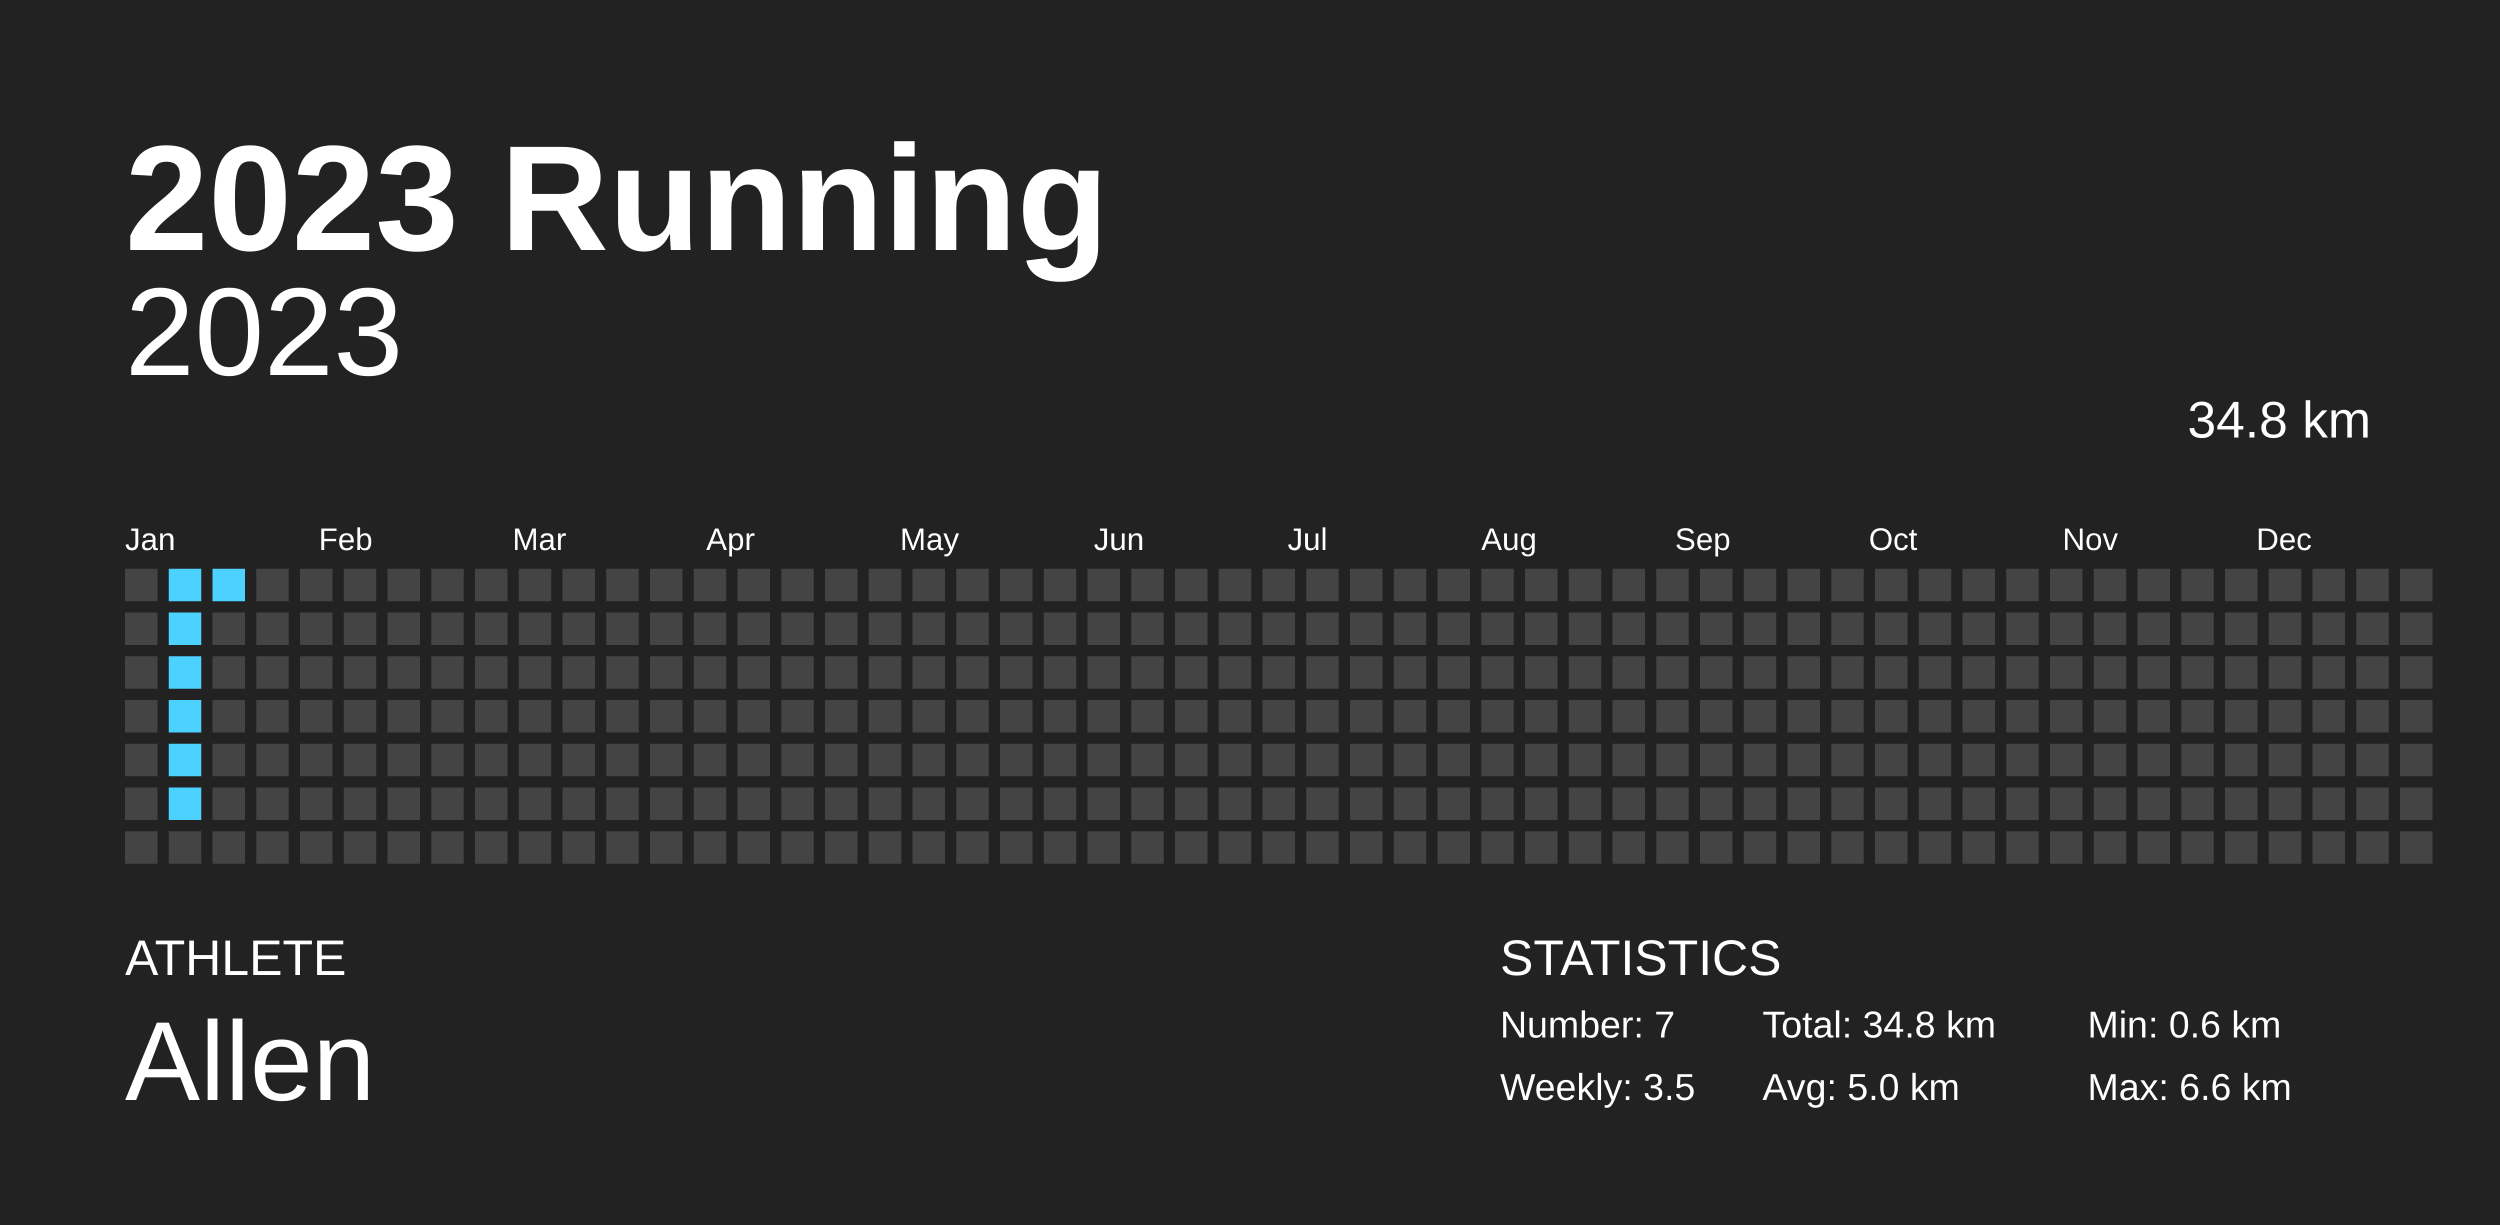
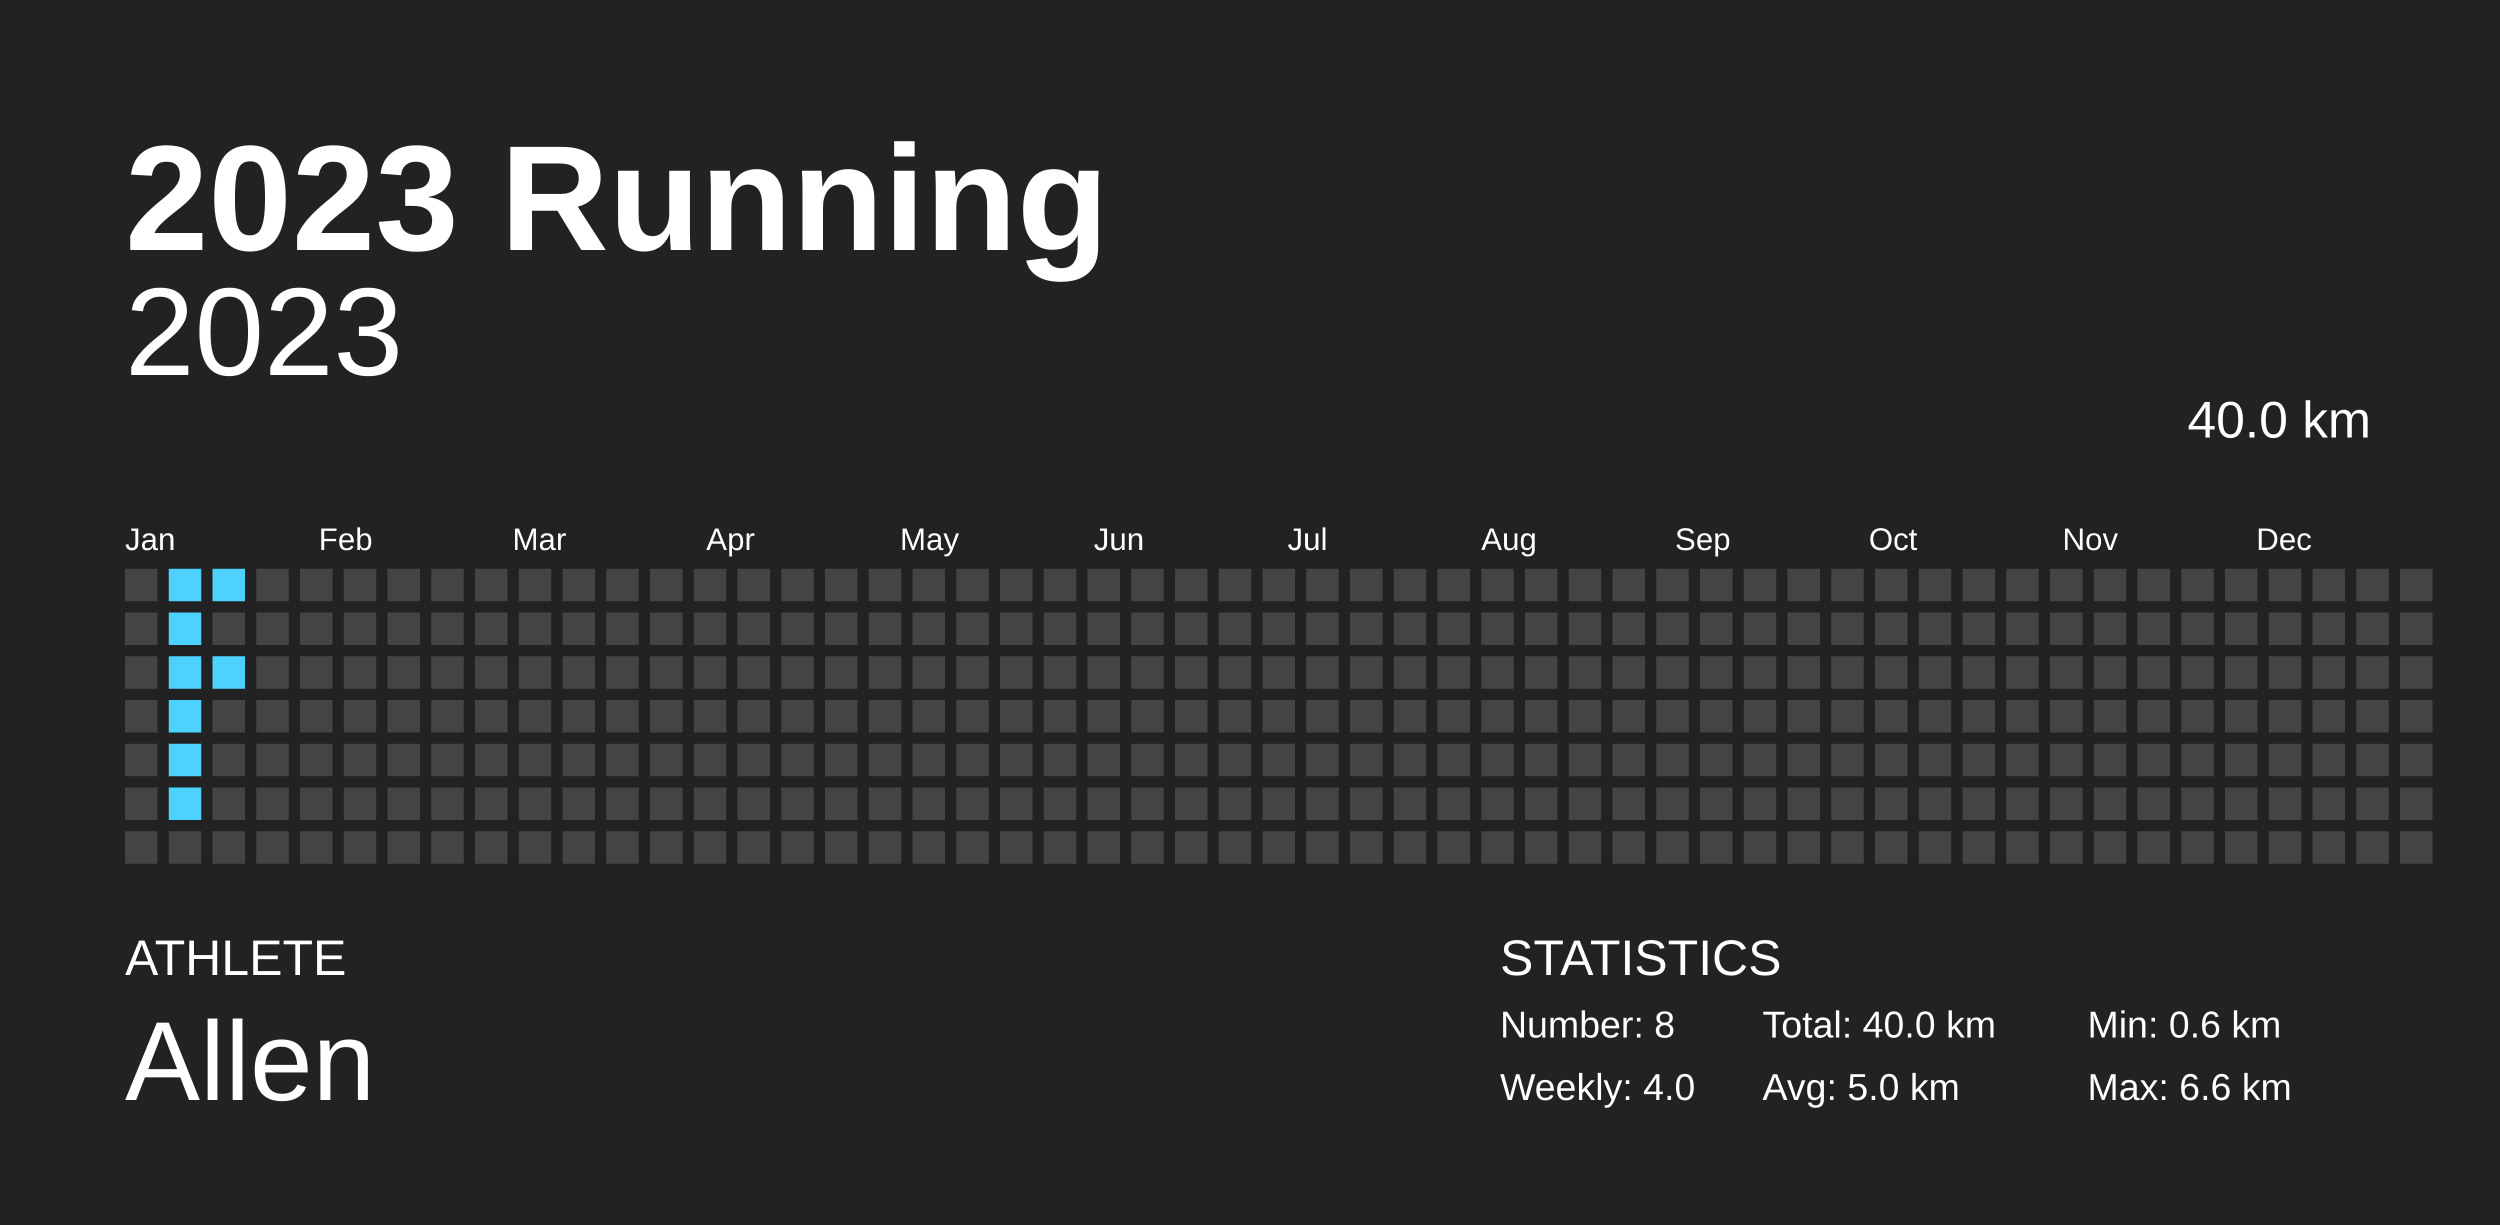
<svg xmlns="http://www.w3.org/2000/svg" baseProfile="full" height="98mm" version="1.1" viewBox="0,0,200,98" width="200mm">
  <defs />
  <rect fill="#222222" height="98" width="200" x="0" y="0" />
  <text fill="#FFFFFF" style="font-size:12px; font-family:Arial; font-weight:bold;" x="10" y="20">2023 Running</text>
  <text fill="#FFFFFF" style="font-size:4px; font-family:Arial" x="10" y="78">ATHLETE</text>
  <text fill="#FFFFFF" style="font-size:9px; font-family:Arial" x="10" y="88">Allen</text>
  <text fill="#FFFFFF" style="font-size:4px; font-family:Arial" x="120" y="78">STATISTICS</text>
-   <text fill="#FFFFFF" style="font-size:3px; font-family:Arial" x="120" y="83">Number: 7</text>
-   <text fill="#FFFFFF" style="font-size:3px; font-family:Arial" x="120" y="88">Weekly: 3.5</text>
-   <text fill="#FFFFFF" style="font-size:3px; font-family:Arial" x="141" y="83">Total: 34.8 km</text>
+   <text fill="#FFFFFF" style="font-size:3px; font-family:Arial" x="120" y="83">Number: 8</text>
+   <text fill="#FFFFFF" style="font-size:3px; font-family:Arial" x="120" y="88">Weekly: 4.0</text>
+   <text fill="#FFFFFF" style="font-size:3px; font-family:Arial" x="141" y="83">Total: 40.0 km</text>
  <text fill="#FFFFFF" style="font-size:3px; font-family:Arial" x="141" y="88">Avg: 5.0 km</text>
  <text fill="#FFFFFF" style="font-size:3px; font-family:Arial" x="167" y="83">Min: 0.6 km</text>
  <text fill="#FFFFFF" style="font-size:3px; font-family:Arial" x="167" y="88">Max: 6.6 km</text>
  <text alignment-baseline="hanging" fill="#FFFFFF" style="font-size:10.0px; font-family:Arial;" x="10" y="30">2023</text>
-   <text alignment-baseline="hanging" fill="#FFFFFF" style="font-size:4.125px; font-family:Arial;" x="175" y="35">34.8 km</text>
+   <text alignment-baseline="hanging" fill="#FFFFFF" style="font-size:4.125px; font-family:Arial;" x="175" y="35">40.0 km</text>
  <text fill="#FFFFFF" style="font-size:2.5px; font-family:Arial" x="10.0" y="44">Jan</text>
  <text fill="#FFFFFF" style="font-size:2.5px; font-family:Arial" x="25.5" y="44">Feb</text>
  <text fill="#FFFFFF" style="font-size:2.5px; font-family:Arial" x="41.0" y="44">Mar</text>
  <text fill="#FFFFFF" style="font-size:2.5px; font-family:Arial" x="56.5" y="44">Apr</text>
  <text fill="#FFFFFF" style="font-size:2.5px; font-family:Arial" x="72.0" y="44">May</text>
  <text fill="#FFFFFF" style="font-size:2.5px; font-family:Arial" x="87.5" y="44">Jun</text>
  <text fill="#FFFFFF" style="font-size:2.5px; font-family:Arial" x="103.0" y="44">Jul</text>
  <text fill="#FFFFFF" style="font-size:2.5px; font-family:Arial" x="118.5" y="44">Aug</text>
  <text fill="#FFFFFF" style="font-size:2.5px; font-family:Arial" x="134.0" y="44">Sep</text>
  <text fill="#FFFFFF" style="font-size:2.5px; font-family:Arial" x="149.5" y="44">Oct</text>
  <text fill="#FFFFFF" style="font-size:2.5px; font-family:Arial" x="165.0" y="44">Nov</text>
  <text fill="#FFFFFF" style="font-size:2.5px; font-family:Arial" x="180.5" y="44">Dec</text>
  <rect fill="#444444" height="2.6" width="2.6" x="10.0" y="45.5" />
  <rect fill="#444444" height="2.6" width="2.6" x="10.0" y="49.0" />
  <rect fill="#444444" height="2.6" width="2.6" x="10.0" y="52.5" />
  <rect fill="#444444" height="2.6" width="2.6" x="10.0" y="56.0" />
  <rect fill="#444444" height="2.6" width="2.6" x="10.0" y="59.5" />
  <rect fill="#444444" height="2.6" width="2.6" x="10.0" y="63.0" />
  <rect fill="#444444" height="2.6" width="2.6" x="10.0" y="66.5" />
  <rect fill="#4dd2ff" height="2.6" width="2.6" x="13.5" y="45.5" />
  <rect fill="#4dd2ff" height="2.6" width="2.6" x="13.5" y="49.0" />
  <rect fill="#4dd2ff" height="2.6" width="2.6" x="13.5" y="52.5" />
  <rect fill="#4dd2ff" height="2.6" width="2.6" x="13.5" y="56.0" />
  <rect fill="#4dd2ff" height="2.6" width="2.6" x="13.5" y="59.5" />
  <rect fill="#4dd2ff" height="2.6" width="2.6" x="13.5" y="63.0" />
  <rect fill="#444444" height="2.6" width="2.6" x="13.5" y="66.5" />
  <rect fill="#4dd2ff" height="2.6" width="2.6" x="17.0" y="45.5" />
  <rect fill="#444444" height="2.6" width="2.6" x="17.0" y="49.0" />
-   <rect fill="#444444" height="2.6" width="2.6" x="17.0" y="52.5" />
+   <rect fill="#4dd2ff" height="2.6" width="2.6" x="17.0" y="52.5" />
  <rect fill="#444444" height="2.6" width="2.6" x="17.0" y="56.0" />
  <rect fill="#444444" height="2.6" width="2.6" x="17.0" y="59.5" />
  <rect fill="#444444" height="2.6" width="2.6" x="17.0" y="63.0" />
  <rect fill="#444444" height="2.6" width="2.6" x="17.0" y="66.5" />
  <rect fill="#444444" height="2.6" width="2.6" x="20.5" y="45.5" />
  <rect fill="#444444" height="2.6" width="2.6" x="20.5" y="49.0" />
  <rect fill="#444444" height="2.6" width="2.6" x="20.5" y="52.5" />
  <rect fill="#444444" height="2.6" width="2.6" x="20.5" y="56.0" />
  <rect fill="#444444" height="2.6" width="2.6" x="20.5" y="59.5" />
  <rect fill="#444444" height="2.6" width="2.6" x="20.5" y="63.0" />
  <rect fill="#444444" height="2.6" width="2.6" x="20.5" y="66.5" />
  <rect fill="#444444" height="2.6" width="2.6" x="24.0" y="45.5" />
  <rect fill="#444444" height="2.6" width="2.6" x="24.0" y="49.0" />
  <rect fill="#444444" height="2.6" width="2.6" x="24.0" y="52.5" />
  <rect fill="#444444" height="2.6" width="2.6" x="24.0" y="56.0" />
  <rect fill="#444444" height="2.6" width="2.6" x="24.0" y="59.5" />
  <rect fill="#444444" height="2.6" width="2.6" x="24.0" y="63.0" />
  <rect fill="#444444" height="2.6" width="2.6" x="24.0" y="66.5" />
  <rect fill="#444444" height="2.6" width="2.6" x="27.5" y="45.5" />
  <rect fill="#444444" height="2.6" width="2.6" x="27.5" y="49.0" />
  <rect fill="#444444" height="2.6" width="2.6" x="27.5" y="52.5" />
  <rect fill="#444444" height="2.6" width="2.6" x="27.5" y="56.0" />
  <rect fill="#444444" height="2.6" width="2.6" x="27.5" y="59.5" />
  <rect fill="#444444" height="2.6" width="2.6" x="27.5" y="63.0" />
  <rect fill="#444444" height="2.6" width="2.6" x="27.5" y="66.5" />
  <rect fill="#444444" height="2.6" width="2.6" x="31.0" y="45.5" />
  <rect fill="#444444" height="2.6" width="2.6" x="31.0" y="49.0" />
  <rect fill="#444444" height="2.6" width="2.6" x="31.0" y="52.5" />
  <rect fill="#444444" height="2.6" width="2.6" x="31.0" y="56.0" />
  <rect fill="#444444" height="2.6" width="2.6" x="31.0" y="59.5" />
  <rect fill="#444444" height="2.6" width="2.6" x="31.0" y="63.0" />
  <rect fill="#444444" height="2.6" width="2.6" x="31.0" y="66.5" />
  <rect fill="#444444" height="2.6" width="2.6" x="34.5" y="45.5" />
  <rect fill="#444444" height="2.6" width="2.6" x="34.5" y="49.0" />
  <rect fill="#444444" height="2.6" width="2.6" x="34.5" y="52.5" />
  <rect fill="#444444" height="2.6" width="2.6" x="34.5" y="56.0" />
  <rect fill="#444444" height="2.6" width="2.6" x="34.5" y="59.5" />
  <rect fill="#444444" height="2.6" width="2.6" x="34.5" y="63.0" />
  <rect fill="#444444" height="2.6" width="2.6" x="34.5" y="66.5" />
  <rect fill="#444444" height="2.6" width="2.6" x="38.0" y="45.5" />
  <rect fill="#444444" height="2.6" width="2.6" x="38.0" y="49.0" />
  <rect fill="#444444" height="2.6" width="2.6" x="38.0" y="52.5" />
  <rect fill="#444444" height="2.6" width="2.6" x="38.0" y="56.0" />
  <rect fill="#444444" height="2.6" width="2.6" x="38.0" y="59.5" />
  <rect fill="#444444" height="2.6" width="2.6" x="38.0" y="63.0" />
  <rect fill="#444444" height="2.6" width="2.6" x="38.0" y="66.5" />
  <rect fill="#444444" height="2.6" width="2.6" x="41.5" y="45.5" />
  <rect fill="#444444" height="2.6" width="2.6" x="41.5" y="49.0" />
  <rect fill="#444444" height="2.6" width="2.6" x="41.5" y="52.5" />
  <rect fill="#444444" height="2.6" width="2.6" x="41.5" y="56.0" />
  <rect fill="#444444" height="2.6" width="2.6" x="41.5" y="59.5" />
  <rect fill="#444444" height="2.6" width="2.6" x="41.5" y="63.0" />
  <rect fill="#444444" height="2.6" width="2.6" x="41.5" y="66.5" />
  <rect fill="#444444" height="2.6" width="2.6" x="45.0" y="45.5" />
  <rect fill="#444444" height="2.6" width="2.6" x="45.0" y="49.0" />
  <rect fill="#444444" height="2.6" width="2.6" x="45.0" y="52.5" />
  <rect fill="#444444" height="2.6" width="2.6" x="45.0" y="56.0" />
  <rect fill="#444444" height="2.6" width="2.6" x="45.0" y="59.5" />
  <rect fill="#444444" height="2.6" width="2.6" x="45.0" y="63.0" />
  <rect fill="#444444" height="2.6" width="2.6" x="45.0" y="66.5" />
  <rect fill="#444444" height="2.6" width="2.6" x="48.5" y="45.5" />
  <rect fill="#444444" height="2.6" width="2.6" x="48.5" y="49.0" />
  <rect fill="#444444" height="2.6" width="2.6" x="48.5" y="52.5" />
  <rect fill="#444444" height="2.6" width="2.6" x="48.5" y="56.0" />
  <rect fill="#444444" height="2.6" width="2.6" x="48.5" y="59.5" />
  <rect fill="#444444" height="2.6" width="2.6" x="48.5" y="63.0" />
  <rect fill="#444444" height="2.6" width="2.6" x="48.5" y="66.5" />
  <rect fill="#444444" height="2.6" width="2.6" x="52.0" y="45.5" />
  <rect fill="#444444" height="2.6" width="2.6" x="52.0" y="49.0" />
  <rect fill="#444444" height="2.6" width="2.6" x="52.0" y="52.5" />
  <rect fill="#444444" height="2.6" width="2.6" x="52.0" y="56.0" />
  <rect fill="#444444" height="2.6" width="2.6" x="52.0" y="59.5" />
  <rect fill="#444444" height="2.6" width="2.6" x="52.0" y="63.0" />
  <rect fill="#444444" height="2.6" width="2.6" x="52.0" y="66.5" />
  <rect fill="#444444" height="2.6" width="2.6" x="55.5" y="45.5" />
  <rect fill="#444444" height="2.6" width="2.6" x="55.5" y="49.0" />
  <rect fill="#444444" height="2.6" width="2.6" x="55.5" y="52.5" />
  <rect fill="#444444" height="2.6" width="2.6" x="55.5" y="56.0" />
  <rect fill="#444444" height="2.6" width="2.6" x="55.5" y="59.5" />
  <rect fill="#444444" height="2.6" width="2.6" x="55.5" y="63.0" />
  <rect fill="#444444" height="2.6" width="2.6" x="55.5" y="66.5" />
  <rect fill="#444444" height="2.6" width="2.6" x="59.0" y="45.5" />
  <rect fill="#444444" height="2.6" width="2.6" x="59.0" y="49.0" />
  <rect fill="#444444" height="2.6" width="2.6" x="59.0" y="52.5" />
  <rect fill="#444444" height="2.6" width="2.6" x="59.0" y="56.0" />
  <rect fill="#444444" height="2.6" width="2.6" x="59.0" y="59.5" />
  <rect fill="#444444" height="2.6" width="2.6" x="59.0" y="63.0" />
  <rect fill="#444444" height="2.6" width="2.6" x="59.0" y="66.5" />
  <rect fill="#444444" height="2.6" width="2.6" x="62.5" y="45.5" />
  <rect fill="#444444" height="2.6" width="2.6" x="62.5" y="49.0" />
  <rect fill="#444444" height="2.6" width="2.6" x="62.5" y="52.5" />
  <rect fill="#444444" height="2.6" width="2.6" x="62.5" y="56.0" />
  <rect fill="#444444" height="2.6" width="2.6" x="62.5" y="59.5" />
  <rect fill="#444444" height="2.6" width="2.6" x="62.5" y="63.0" />
  <rect fill="#444444" height="2.6" width="2.6" x="62.5" y="66.5" />
  <rect fill="#444444" height="2.6" width="2.6" x="66.0" y="45.5" />
  <rect fill="#444444" height="2.6" width="2.6" x="66.0" y="49.0" />
  <rect fill="#444444" height="2.6" width="2.6" x="66.0" y="52.5" />
  <rect fill="#444444" height="2.6" width="2.6" x="66.0" y="56.0" />
  <rect fill="#444444" height="2.6" width="2.6" x="66.0" y="59.5" />
  <rect fill="#444444" height="2.6" width="2.6" x="66.0" y="63.0" />
  <rect fill="#444444" height="2.6" width="2.6" x="66.0" y="66.5" />
  <rect fill="#444444" height="2.6" width="2.6" x="69.5" y="45.5" />
  <rect fill="#444444" height="2.6" width="2.6" x="69.5" y="49.0" />
  <rect fill="#444444" height="2.6" width="2.6" x="69.5" y="52.5" />
  <rect fill="#444444" height="2.6" width="2.6" x="69.5" y="56.0" />
  <rect fill="#444444" height="2.6" width="2.6" x="69.5" y="59.5" />
  <rect fill="#444444" height="2.6" width="2.6" x="69.5" y="63.0" />
  <rect fill="#444444" height="2.6" width="2.6" x="69.5" y="66.5" />
  <rect fill="#444444" height="2.6" width="2.6" x="73.0" y="45.5" />
  <rect fill="#444444" height="2.6" width="2.6" x="73.0" y="49.0" />
  <rect fill="#444444" height="2.6" width="2.6" x="73.0" y="52.5" />
  <rect fill="#444444" height="2.6" width="2.6" x="73.0" y="56.0" />
  <rect fill="#444444" height="2.6" width="2.6" x="73.0" y="59.5" />
  <rect fill="#444444" height="2.6" width="2.6" x="73.0" y="63.0" />
  <rect fill="#444444" height="2.6" width="2.6" x="73.0" y="66.5" />
  <rect fill="#444444" height="2.6" width="2.6" x="76.5" y="45.5" />
  <rect fill="#444444" height="2.6" width="2.6" x="76.5" y="49.0" />
  <rect fill="#444444" height="2.6" width="2.6" x="76.5" y="52.5" />
  <rect fill="#444444" height="2.6" width="2.6" x="76.5" y="56.0" />
  <rect fill="#444444" height="2.6" width="2.6" x="76.5" y="59.5" />
  <rect fill="#444444" height="2.6" width="2.6" x="76.5" y="63.0" />
  <rect fill="#444444" height="2.6" width="2.6" x="76.5" y="66.5" />
  <rect fill="#444444" height="2.6" width="2.6" x="80.0" y="45.5" />
  <rect fill="#444444" height="2.6" width="2.6" x="80.0" y="49.0" />
  <rect fill="#444444" height="2.6" width="2.6" x="80.0" y="52.5" />
  <rect fill="#444444" height="2.6" width="2.6" x="80.0" y="56.0" />
  <rect fill="#444444" height="2.6" width="2.6" x="80.0" y="59.5" />
  <rect fill="#444444" height="2.6" width="2.6" x="80.0" y="63.0" />
  <rect fill="#444444" height="2.6" width="2.6" x="80.0" y="66.5" />
  <rect fill="#444444" height="2.6" width="2.6" x="83.5" y="45.5" />
  <rect fill="#444444" height="2.6" width="2.6" x="83.5" y="49.0" />
  <rect fill="#444444" height="2.6" width="2.6" x="83.5" y="52.5" />
  <rect fill="#444444" height="2.6" width="2.6" x="83.5" y="56.0" />
  <rect fill="#444444" height="2.6" width="2.6" x="83.5" y="59.5" />
  <rect fill="#444444" height="2.6" width="2.6" x="83.5" y="63.0" />
  <rect fill="#444444" height="2.6" width="2.6" x="83.5" y="66.5" />
  <rect fill="#444444" height="2.6" width="2.6" x="87.0" y="45.5" />
  <rect fill="#444444" height="2.6" width="2.6" x="87.0" y="49.0" />
  <rect fill="#444444" height="2.6" width="2.6" x="87.0" y="52.5" />
  <rect fill="#444444" height="2.6" width="2.6" x="87.0" y="56.0" />
  <rect fill="#444444" height="2.6" width="2.6" x="87.0" y="59.5" />
  <rect fill="#444444" height="2.6" width="2.6" x="87.0" y="63.0" />
  <rect fill="#444444" height="2.6" width="2.6" x="87.0" y="66.5" />
  <rect fill="#444444" height="2.6" width="2.6" x="90.5" y="45.5" />
  <rect fill="#444444" height="2.6" width="2.6" x="90.5" y="49.0" />
  <rect fill="#444444" height="2.6" width="2.6" x="90.5" y="52.5" />
  <rect fill="#444444" height="2.6" width="2.6" x="90.5" y="56.0" />
  <rect fill="#444444" height="2.6" width="2.6" x="90.5" y="59.5" />
  <rect fill="#444444" height="2.6" width="2.6" x="90.5" y="63.0" />
  <rect fill="#444444" height="2.6" width="2.6" x="90.5" y="66.5" />
  <rect fill="#444444" height="2.6" width="2.6" x="94.0" y="45.5" />
  <rect fill="#444444" height="2.6" width="2.6" x="94.0" y="49.0" />
  <rect fill="#444444" height="2.6" width="2.6" x="94.0" y="52.5" />
  <rect fill="#444444" height="2.6" width="2.6" x="94.0" y="56.0" />
  <rect fill="#444444" height="2.6" width="2.6" x="94.0" y="59.5" />
  <rect fill="#444444" height="2.6" width="2.6" x="94.0" y="63.0" />
  <rect fill="#444444" height="2.6" width="2.6" x="94.0" y="66.5" />
  <rect fill="#444444" height="2.6" width="2.6" x="97.5" y="45.5" />
  <rect fill="#444444" height="2.6" width="2.6" x="97.5" y="49.0" />
  <rect fill="#444444" height="2.6" width="2.6" x="97.5" y="52.5" />
  <rect fill="#444444" height="2.6" width="2.6" x="97.5" y="56.0" />
  <rect fill="#444444" height="2.6" width="2.6" x="97.5" y="59.5" />
  <rect fill="#444444" height="2.6" width="2.6" x="97.5" y="63.0" />
  <rect fill="#444444" height="2.6" width="2.6" x="97.5" y="66.5" />
  <rect fill="#444444" height="2.6" width="2.6" x="101.0" y="45.5" />
  <rect fill="#444444" height="2.6" width="2.6" x="101.0" y="49.0" />
  <rect fill="#444444" height="2.6" width="2.6" x="101.0" y="52.5" />
  <rect fill="#444444" height="2.6" width="2.6" x="101.0" y="56.0" />
  <rect fill="#444444" height="2.6" width="2.6" x="101.0" y="59.5" />
  <rect fill="#444444" height="2.6" width="2.6" x="101.0" y="63.0" />
  <rect fill="#444444" height="2.6" width="2.6" x="101.0" y="66.5" />
  <rect fill="#444444" height="2.6" width="2.6" x="104.5" y="45.5" />
  <rect fill="#444444" height="2.6" width="2.6" x="104.5" y="49.0" />
  <rect fill="#444444" height="2.6" width="2.6" x="104.5" y="52.5" />
  <rect fill="#444444" height="2.6" width="2.6" x="104.5" y="56.0" />
  <rect fill="#444444" height="2.6" width="2.6" x="104.5" y="59.5" />
  <rect fill="#444444" height="2.6" width="2.6" x="104.5" y="63.0" />
  <rect fill="#444444" height="2.6" width="2.6" x="104.5" y="66.5" />
  <rect fill="#444444" height="2.6" width="2.6" x="108.0" y="45.5" />
  <rect fill="#444444" height="2.6" width="2.6" x="108.0" y="49.0" />
  <rect fill="#444444" height="2.6" width="2.6" x="108.0" y="52.5" />
  <rect fill="#444444" height="2.6" width="2.6" x="108.0" y="56.0" />
  <rect fill="#444444" height="2.6" width="2.6" x="108.0" y="59.5" />
  <rect fill="#444444" height="2.6" width="2.6" x="108.0" y="63.0" />
  <rect fill="#444444" height="2.6" width="2.6" x="108.0" y="66.5" />
  <rect fill="#444444" height="2.6" width="2.6" x="111.5" y="45.5" />
  <rect fill="#444444" height="2.6" width="2.6" x="111.5" y="49.0" />
  <rect fill="#444444" height="2.6" width="2.6" x="111.5" y="52.5" />
  <rect fill="#444444" height="2.6" width="2.6" x="111.5" y="56.0" />
  <rect fill="#444444" height="2.6" width="2.6" x="111.5" y="59.5" />
  <rect fill="#444444" height="2.6" width="2.6" x="111.5" y="63.0" />
  <rect fill="#444444" height="2.6" width="2.6" x="111.5" y="66.5" />
  <rect fill="#444444" height="2.6" width="2.6" x="115.0" y="45.5" />
  <rect fill="#444444" height="2.6" width="2.6" x="115.0" y="49.0" />
  <rect fill="#444444" height="2.6" width="2.6" x="115.0" y="52.5" />
  <rect fill="#444444" height="2.6" width="2.6" x="115.0" y="56.0" />
  <rect fill="#444444" height="2.6" width="2.6" x="115.0" y="59.5" />
  <rect fill="#444444" height="2.6" width="2.6" x="115.0" y="63.0" />
  <rect fill="#444444" height="2.6" width="2.6" x="115.0" y="66.5" />
  <rect fill="#444444" height="2.6" width="2.6" x="118.5" y="45.5" />
  <rect fill="#444444" height="2.6" width="2.6" x="118.5" y="49.0" />
  <rect fill="#444444" height="2.6" width="2.6" x="118.5" y="52.5" />
  <rect fill="#444444" height="2.6" width="2.6" x="118.5" y="56.0" />
  <rect fill="#444444" height="2.6" width="2.6" x="118.5" y="59.5" />
  <rect fill="#444444" height="2.6" width="2.6" x="118.5" y="63.0" />
  <rect fill="#444444" height="2.6" width="2.6" x="118.5" y="66.5" />
  <rect fill="#444444" height="2.6" width="2.6" x="122.0" y="45.5" />
  <rect fill="#444444" height="2.6" width="2.6" x="122.0" y="49.0" />
  <rect fill="#444444" height="2.6" width="2.6" x="122.0" y="52.5" />
  <rect fill="#444444" height="2.6" width="2.6" x="122.0" y="56.0" />
  <rect fill="#444444" height="2.6" width="2.6" x="122.0" y="59.5" />
  <rect fill="#444444" height="2.6" width="2.6" x="122.0" y="63.0" />
  <rect fill="#444444" height="2.6" width="2.6" x="122.0" y="66.5" />
  <rect fill="#444444" height="2.6" width="2.6" x="125.5" y="45.5" />
  <rect fill="#444444" height="2.6" width="2.6" x="125.5" y="49.0" />
  <rect fill="#444444" height="2.6" width="2.6" x="125.5" y="52.5" />
  <rect fill="#444444" height="2.6" width="2.6" x="125.5" y="56.0" />
  <rect fill="#444444" height="2.6" width="2.6" x="125.5" y="59.5" />
  <rect fill="#444444" height="2.6" width="2.6" x="125.5" y="63.0" />
  <rect fill="#444444" height="2.6" width="2.6" x="125.5" y="66.5" />
  <rect fill="#444444" height="2.6" width="2.6" x="129.0" y="45.5" />
  <rect fill="#444444" height="2.6" width="2.6" x="129.0" y="49.0" />
  <rect fill="#444444" height="2.6" width="2.6" x="129.0" y="52.5" />
  <rect fill="#444444" height="2.6" width="2.6" x="129.0" y="56.0" />
  <rect fill="#444444" height="2.6" width="2.6" x="129.0" y="59.5" />
  <rect fill="#444444" height="2.6" width="2.6" x="129.0" y="63.0" />
  <rect fill="#444444" height="2.6" width="2.6" x="129.0" y="66.5" />
  <rect fill="#444444" height="2.6" width="2.6" x="132.5" y="45.5" />
  <rect fill="#444444" height="2.6" width="2.6" x="132.5" y="49.0" />
  <rect fill="#444444" height="2.6" width="2.6" x="132.5" y="52.5" />
  <rect fill="#444444" height="2.6" width="2.6" x="132.5" y="56.0" />
  <rect fill="#444444" height="2.6" width="2.6" x="132.5" y="59.5" />
  <rect fill="#444444" height="2.6" width="2.6" x="132.5" y="63.0" />
  <rect fill="#444444" height="2.6" width="2.6" x="132.5" y="66.5" />
  <rect fill="#444444" height="2.6" width="2.6" x="136.0" y="45.5" />
  <rect fill="#444444" height="2.6" width="2.6" x="136.0" y="49.0" />
  <rect fill="#444444" height="2.6" width="2.6" x="136.0" y="52.5" />
  <rect fill="#444444" height="2.6" width="2.6" x="136.0" y="56.0" />
  <rect fill="#444444" height="2.6" width="2.6" x="136.0" y="59.5" />
  <rect fill="#444444" height="2.6" width="2.6" x="136.0" y="63.0" />
  <rect fill="#444444" height="2.6" width="2.6" x="136.0" y="66.5" />
  <rect fill="#444444" height="2.6" width="2.6" x="139.5" y="45.5" />
  <rect fill="#444444" height="2.6" width="2.6" x="139.5" y="49.0" />
  <rect fill="#444444" height="2.6" width="2.6" x="139.5" y="52.5" />
  <rect fill="#444444" height="2.6" width="2.6" x="139.5" y="56.0" />
  <rect fill="#444444" height="2.6" width="2.6" x="139.5" y="59.5" />
  <rect fill="#444444" height="2.6" width="2.6" x="139.5" y="63.0" />
  <rect fill="#444444" height="2.6" width="2.6" x="139.5" y="66.5" />
  <rect fill="#444444" height="2.6" width="2.6" x="143.0" y="45.5" />
  <rect fill="#444444" height="2.6" width="2.6" x="143.0" y="49.0" />
  <rect fill="#444444" height="2.6" width="2.6" x="143.0" y="52.5" />
  <rect fill="#444444" height="2.6" width="2.6" x="143.0" y="56.0" />
  <rect fill="#444444" height="2.6" width="2.6" x="143.0" y="59.5" />
  <rect fill="#444444" height="2.6" width="2.6" x="143.0" y="63.0" />
  <rect fill="#444444" height="2.6" width="2.6" x="143.0" y="66.5" />
  <rect fill="#444444" height="2.6" width="2.6" x="146.5" y="45.5" />
  <rect fill="#444444" height="2.6" width="2.6" x="146.5" y="49.0" />
  <rect fill="#444444" height="2.6" width="2.6" x="146.5" y="52.5" />
  <rect fill="#444444" height="2.6" width="2.6" x="146.5" y="56.0" />
  <rect fill="#444444" height="2.6" width="2.6" x="146.5" y="59.5" />
  <rect fill="#444444" height="2.6" width="2.6" x="146.5" y="63.0" />
  <rect fill="#444444" height="2.6" width="2.6" x="146.5" y="66.5" />
  <rect fill="#444444" height="2.6" width="2.6" x="150.0" y="45.5" />
  <rect fill="#444444" height="2.6" width="2.6" x="150.0" y="49.0" />
  <rect fill="#444444" height="2.6" width="2.6" x="150.0" y="52.5" />
  <rect fill="#444444" height="2.6" width="2.6" x="150.0" y="56.0" />
  <rect fill="#444444" height="2.6" width="2.6" x="150.0" y="59.5" />
  <rect fill="#444444" height="2.6" width="2.6" x="150.0" y="63.0" />
  <rect fill="#444444" height="2.6" width="2.6" x="150.0" y="66.5" />
  <rect fill="#444444" height="2.6" width="2.6" x="153.5" y="45.5" />
  <rect fill="#444444" height="2.6" width="2.6" x="153.5" y="49.0" />
  <rect fill="#444444" height="2.6" width="2.6" x="153.5" y="52.5" />
  <rect fill="#444444" height="2.6" width="2.6" x="153.5" y="56.0" />
  <rect fill="#444444" height="2.6" width="2.6" x="153.5" y="59.5" />
  <rect fill="#444444" height="2.6" width="2.6" x="153.5" y="63.0" />
  <rect fill="#444444" height="2.6" width="2.6" x="153.5" y="66.5" />
  <rect fill="#444444" height="2.6" width="2.6" x="157.0" y="45.5" />
  <rect fill="#444444" height="2.6" width="2.6" x="157.0" y="49.0" />
  <rect fill="#444444" height="2.6" width="2.6" x="157.0" y="52.5" />
  <rect fill="#444444" height="2.6" width="2.6" x="157.0" y="56.0" />
  <rect fill="#444444" height="2.6" width="2.6" x="157.0" y="59.5" />
  <rect fill="#444444" height="2.6" width="2.6" x="157.0" y="63.0" />
  <rect fill="#444444" height="2.6" width="2.6" x="157.0" y="66.5" />
  <rect fill="#444444" height="2.6" width="2.6" x="160.5" y="45.5" />
  <rect fill="#444444" height="2.6" width="2.6" x="160.5" y="49.0" />
  <rect fill="#444444" height="2.6" width="2.6" x="160.5" y="52.5" />
  <rect fill="#444444" height="2.6" width="2.6" x="160.5" y="56.0" />
  <rect fill="#444444" height="2.6" width="2.6" x="160.5" y="59.5" />
  <rect fill="#444444" height="2.6" width="2.6" x="160.5" y="63.0" />
  <rect fill="#444444" height="2.6" width="2.6" x="160.5" y="66.5" />
  <rect fill="#444444" height="2.6" width="2.6" x="164.0" y="45.5" />
  <rect fill="#444444" height="2.6" width="2.6" x="164.0" y="49.0" />
  <rect fill="#444444" height="2.6" width="2.6" x="164.0" y="52.5" />
  <rect fill="#444444" height="2.6" width="2.6" x="164.0" y="56.0" />
  <rect fill="#444444" height="2.6" width="2.6" x="164.0" y="59.5" />
  <rect fill="#444444" height="2.6" width="2.6" x="164.0" y="63.0" />
  <rect fill="#444444" height="2.6" width="2.6" x="164.0" y="66.5" />
  <rect fill="#444444" height="2.6" width="2.6" x="167.5" y="45.5" />
  <rect fill="#444444" height="2.6" width="2.6" x="167.5" y="49.0" />
  <rect fill="#444444" height="2.6" width="2.6" x="167.5" y="52.5" />
  <rect fill="#444444" height="2.6" width="2.6" x="167.5" y="56.0" />
  <rect fill="#444444" height="2.6" width="2.6" x="167.5" y="59.5" />
  <rect fill="#444444" height="2.6" width="2.6" x="167.5" y="63.0" />
  <rect fill="#444444" height="2.6" width="2.6" x="167.5" y="66.5" />
  <rect fill="#444444" height="2.6" width="2.6" x="171.0" y="45.5" />
  <rect fill="#444444" height="2.6" width="2.6" x="171.0" y="49.0" />
  <rect fill="#444444" height="2.6" width="2.6" x="171.0" y="52.5" />
  <rect fill="#444444" height="2.6" width="2.6" x="171.0" y="56.0" />
  <rect fill="#444444" height="2.6" width="2.6" x="171.0" y="59.5" />
  <rect fill="#444444" height="2.6" width="2.6" x="171.0" y="63.0" />
  <rect fill="#444444" height="2.6" width="2.6" x="171.0" y="66.5" />
  <rect fill="#444444" height="2.6" width="2.6" x="174.5" y="45.5" />
  <rect fill="#444444" height="2.6" width="2.6" x="174.5" y="49.0" />
  <rect fill="#444444" height="2.6" width="2.6" x="174.5" y="52.5" />
  <rect fill="#444444" height="2.6" width="2.6" x="174.5" y="56.0" />
  <rect fill="#444444" height="2.6" width="2.6" x="174.5" y="59.5" />
  <rect fill="#444444" height="2.6" width="2.6" x="174.5" y="63.0" />
  <rect fill="#444444" height="2.6" width="2.6" x="174.5" y="66.5" />
  <rect fill="#444444" height="2.6" width="2.6" x="178.0" y="45.5" />
  <rect fill="#444444" height="2.6" width="2.6" x="178.0" y="49.0" />
  <rect fill="#444444" height="2.6" width="2.6" x="178.0" y="52.5" />
  <rect fill="#444444" height="2.6" width="2.6" x="178.0" y="56.0" />
  <rect fill="#444444" height="2.6" width="2.6" x="178.0" y="59.5" />
  <rect fill="#444444" height="2.6" width="2.6" x="178.0" y="63.0" />
  <rect fill="#444444" height="2.6" width="2.6" x="178.0" y="66.5" />
  <rect fill="#444444" height="2.6" width="2.6" x="181.5" y="45.5" />
  <rect fill="#444444" height="2.6" width="2.6" x="181.5" y="49.0" />
  <rect fill="#444444" height="2.6" width="2.6" x="181.5" y="52.5" />
  <rect fill="#444444" height="2.6" width="2.6" x="181.5" y="56.0" />
  <rect fill="#444444" height="2.6" width="2.6" x="181.5" y="59.5" />
  <rect fill="#444444" height="2.6" width="2.6" x="181.5" y="63.0" />
  <rect fill="#444444" height="2.6" width="2.6" x="181.5" y="66.5" />
  <rect fill="#444444" height="2.6" width="2.6" x="185.0" y="45.5" />
  <rect fill="#444444" height="2.6" width="2.6" x="185.0" y="49.0" />
  <rect fill="#444444" height="2.6" width="2.6" x="185.0" y="52.5" />
  <rect fill="#444444" height="2.6" width="2.6" x="185.0" y="56.0" />
  <rect fill="#444444" height="2.6" width="2.6" x="185.0" y="59.5" />
  <rect fill="#444444" height="2.6" width="2.6" x="185.0" y="63.0" />
  <rect fill="#444444" height="2.6" width="2.6" x="185.0" y="66.5" />
  <rect fill="#444444" height="2.6" width="2.6" x="188.5" y="45.5" />
  <rect fill="#444444" height="2.6" width="2.6" x="188.5" y="49.0" />
  <rect fill="#444444" height="2.6" width="2.6" x="188.5" y="52.5" />
  <rect fill="#444444" height="2.6" width="2.6" x="188.5" y="56.0" />
  <rect fill="#444444" height="2.6" width="2.6" x="188.5" y="59.5" />
  <rect fill="#444444" height="2.6" width="2.6" x="188.5" y="63.0" />
  <rect fill="#444444" height="2.6" width="2.6" x="188.5" y="66.5" />
  <rect fill="#444444" height="2.6" width="2.6" x="192.0" y="45.5" />
  <rect fill="#444444" height="2.6" width="2.6" x="192.0" y="49.0" />
  <rect fill="#444444" height="2.6" width="2.6" x="192.0" y="52.5" />
  <rect fill="#444444" height="2.6" width="2.6" x="192.0" y="56.0" />
  <rect fill="#444444" height="2.6" width="2.6" x="192.0" y="59.5" />
  <rect fill="#444444" height="2.6" width="2.6" x="192.0" y="63.0" />
  <rect fill="#444444" height="2.6" width="2.6" x="192.0" y="66.5" />
</svg>
